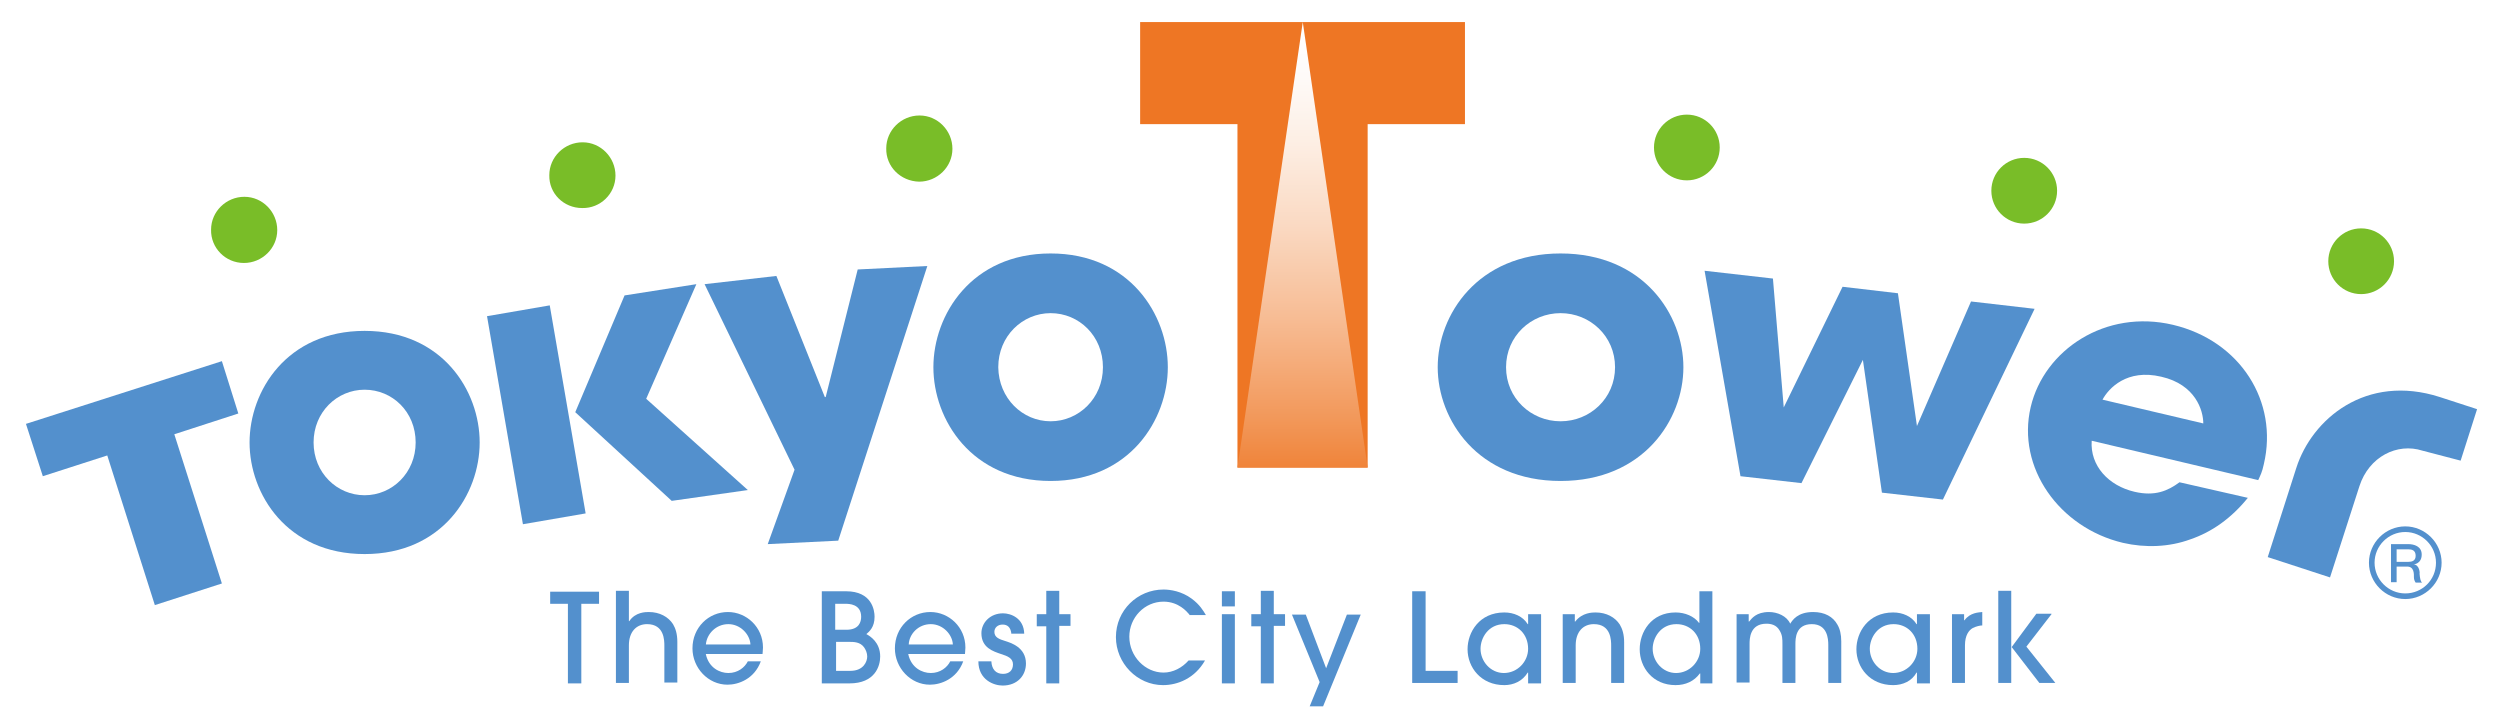
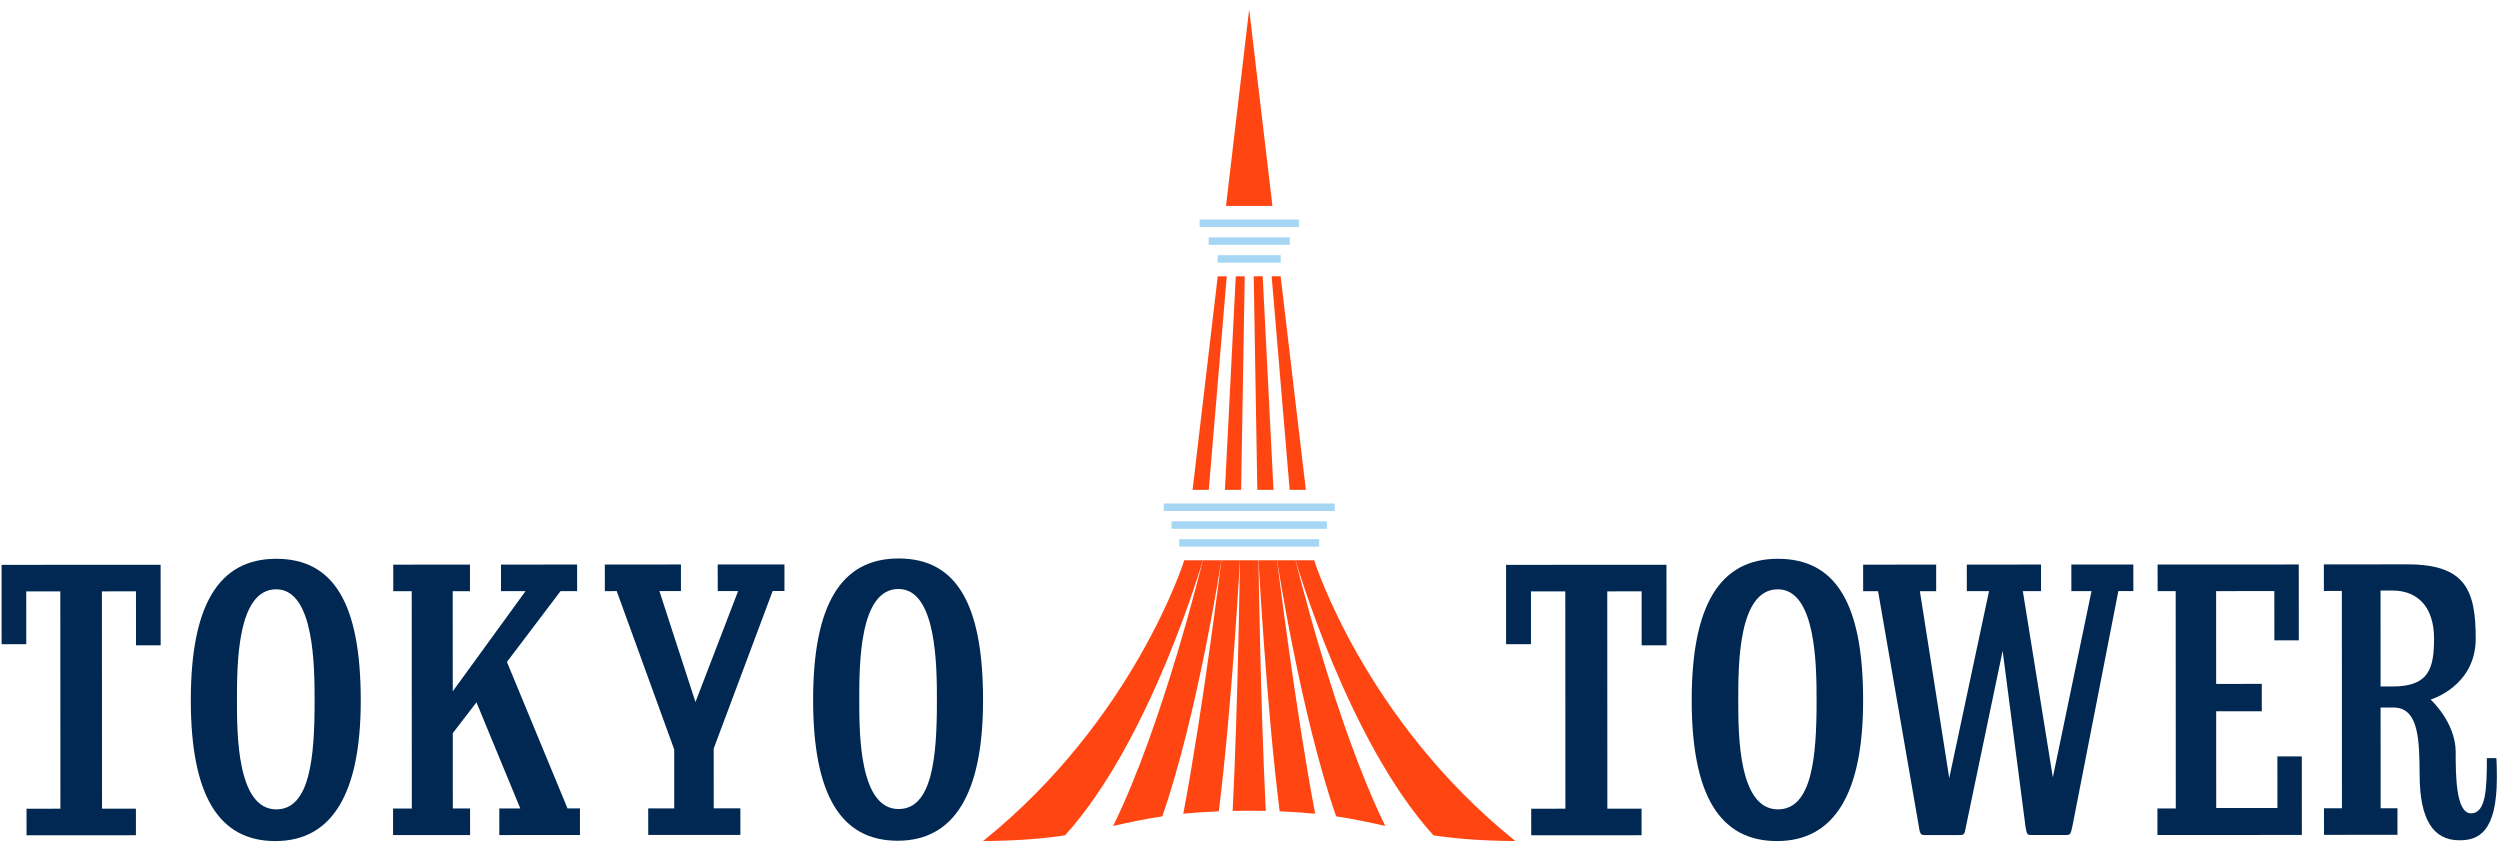
- <svg xmlns="http://www.w3.org/2000/svg" version="1.1" id="レイヤー_1" x="0px" y="0px" viewBox="0 0 578 163.3" style="enable-background:new 0 0 578 163.3;" xml:space="preserve">
-   <style type="text/css">
- 	.st0{fill:#5390CD;}
- 	.st1{fill:#EE7624;}
- 	.st2{fill:url(#SVGID_1_);}
- 	.st3{fill:#79BD28;}
- </style>
+ <svg xmlns="http://www.w3.org/2000/svg" xmlns:xlink="http://www.w3.org/1999/xlink" version="1.1" x="0px" y="0px" width="710px" height="239px" viewBox="249 316 710 239" enable-background="new 249 316 710 239" xml:space="preserve">
+   <defs>
+ </defs>
  <g>
-     <g>
-       <path class="st0" d="M556.1,137.2c-3.9,0-7.1-3.2-7.1-7.1c0-3.9,3.2-7.1,7.1-7.1c3.9,0,7.1,3.2,7.1,7.1    C563.2,134.1,560,137.2,556.1,137.2v1.3c4.6,0,8.4-3.8,8.4-8.4c0-4.6-3.8-8.4-8.4-8.4c-4.6,0-8.4,3.8-8.4,8.4    c0,4.6,3.8,8.4,8.4,8.4V137.2z" />
-       <path class="st0" d="M443.2,98.5l12.5-28.8l14.7,1.7l-21.2,44.1l-14.1-1.6l-4.4-30.7l0,0l-14.2,28.5l-14.1-1.6l-8.3-47.5l15.8,1.8    l2.5,29.8L426,66.3l12.8,1.5L443.2,98.5z" />
-       <path class="st0" d="M360.8,58.6c19.2,0,28.4,14.2,28.4,26.3c0,12.1-9.2,26.3-28.4,26.3c-19.2,0-28.4-14.2-28.4-26.3    C332.4,72.8,341.6,58.6,360.8,58.6z M360.8,97.4c6.8,0,12.6-5.3,12.6-12.5c0-7.2-5.8-12.5-12.6-12.5c-6.8,0-12.6,5.3-12.6,12.5    C348.2,92.1,354,97.4,360.8,97.4z" />
-       <path class="st0" d="M242.9,58.6c18.3,0,27.1,14.2,27.1,26.3c0,12.1-8.8,26.3-27.1,26.3c-18.3,0-27.1-14.2-27.1-26.3    C215.8,72.8,224.6,58.6,242.9,58.6z M242.9,97.4c6.5,0,12.1-5.3,12.1-12.5c0-7.2-5.5-12.5-12.1-12.5c-6.5,0-12.1,5.3-12.1,12.5    C230.9,92.1,236.4,97.4,242.9,97.4z" />
-       <path class="st0" d="M519.7,115.1c-3.8,4.7-8.3,7.9-13.3,9.6c-4.9,1.8-10.4,2-15.6,0.8c-14.7-3.5-24.6-17.4-21.3-31.4    c3.1-13.2,17.3-22.7,32.9-19c15.6,3.7,24.4,17.8,21,32.2c-0.4,1.9-0.8,2.6-1.3,3.7l-38.5-9.1c-0.4,5.8,3.9,10.4,9.9,11.8    c4.7,1.1,7.7-0.2,10.4-2.2L519.7,115.1z M509.4,97.9c0-3-1.8-9-9.7-10.8c-8-1.9-12.2,2.7-13.6,5.3L509.4,97.9z" />
-       <path class="st0" d="M560.1,104.2c-5.9-1.9-12.4,1.4-14.6,8.2l-6.8,21.1l-14.4-4.7l6.6-20.6c3.6-11.3,16.1-21.9,33.2-16.4l8.6,2.8    l-3.8,11.9L560.1,104.2z" />
-       <path class="st0" d="M135.4,118.7l-14.5,2.5l-8.3-48.1l14.5-2.5L135.4,118.7z" />
-       <path class="st0" d="M84.3,76.5c18,0,26.6,13.9,26.6,25.8c0,11.9-8.6,25.8-26.6,25.8c-18,0-26.6-13.9-26.6-25.8    C57.7,90.4,66.3,76.5,84.3,76.5z M84.3,114.5c6.4,0,11.8-5.2,11.8-12.2c0-7.1-5.4-12.2-11.8-12.2c-6.4,0-11.8,5.2-11.8,12.2    C72.5,109.3,77.9,114.5,84.3,114.5z" />
-       <path class="st0" d="M214.4,61.5l-20.6,63.5l-16.3,0.8l6.2-17.2l-20.8-42.9l16.6-1.9l11.2,28l0.2,0l7.4-29.5L214.4,61.5z" />
-       <polygon class="st0" points="35.8,139.9 24.8,105.3 9.9,110.1 6,98 51.3,83.5 55.1,95.6 40.3,100.4 51.3,134.9   " />
-       <path class="st0" d="M558,130.5c0,0,1.9-0.1,1.9-2.3c0-1.9-1.8-2.4-3.1-2.4h-4v8.8h1.3V127h2.7c0.8,0,1.7,0.2,1.7,1.5    c0,1.2-0.9,1.4-1.7,1.4H554v1.1h2.4c1.8-0.1,1.7,1.7,1.7,2.5c0,0.5,0.2,0.9,0.4,1.2h1.5c-0.4-0.3-0.5-1-0.6-2.1    C559.5,132.6,559.4,130.5,558,130.5z" />
-       <polygon class="st0" points="149.4,92.2 161,65.7 144.4,68.3 133,95.3 155.3,115.8 172.9,113.3   " />
-     </g>
-     <polygon class="st1" points="316.2,108.1 316.2,28.7 338.7,28.7 338.7,5.1 263.6,5.1 263.6,28.7 286.1,28.7 286.1,108.1  " />
-     <linearGradient id="SVGID_1_" gradientUnits="userSpaceOnUse" x1="301.151" y1="7.226" x2="301.151" y2="115.891">
-       <stop offset="0" style="stop-color:#FFFFFF" />
-       <stop offset="9.665875e-02" style="stop-color:#FEFAF8" />
-       <stop offset="0.241" style="stop-color:#FDEEE3" />
-       <stop offset="0.414" style="stop-color:#FAD9C2" />
-       <stop offset="0.611" style="stop-color:#F7BC94" />
-       <stop offset="0.824" style="stop-color:#F2985A" />
-       <stop offset="1" style="stop-color:#EE7624" />
-     </linearGradient>
-     <polygon class="st2" points="301.2,5.1 316.2,108.1 286.1,108.1 301.2,5.1  " />
-     <g>
-       <g>
-         <path class="st3" d="M48.8,53.1c0-4.2,3.5-7.6,7.7-7.6c4.2,0,7.6,3.5,7.6,7.7c0,4.2-3.5,7.6-7.7,7.6     C52.1,60.8,48.7,57.3,48.8,53.1z" />
-         <path class="st3" d="M127,40.5c0-4.2,3.5-7.6,7.7-7.6c4.2,0,7.6,3.5,7.6,7.7c0,4.2-3.5,7.6-7.7,7.5     C130.3,48.1,126.9,44.7,127,40.5z" />
-         <path class="st3" d="M204.9,34.3c0-4.2,3.5-7.6,7.7-7.6c4.2,0,7.6,3.5,7.6,7.7c0,4.2-3.5,7.6-7.7,7.6     C208.2,41.9,204.8,38.5,204.9,34.3z" />
-       </g>
-       <g>
-         <path class="st3" d="M382.4,34.1c0-4.2,3.4-7.6,7.6-7.6c4.2,0,7.6,3.4,7.6,7.6c0,4.2-3.4,7.6-7.6,7.6     C385.8,41.7,382.4,38.3,382.4,34.1z" />
-         <path class="st3" d="M460.4,44.1c0-4.2,3.4-7.6,7.6-7.6c4.2,0,7.6,3.4,7.6,7.6c0,4.2-3.4,7.6-7.6,7.6     C463.8,51.7,460.4,48.3,460.4,44.1z" />
-         <path class="st3" d="M538.3,60.4c0-4.2,3.4-7.6,7.6-7.6c4.2,0,7.6,3.4,7.6,7.6c0,4.2-3.4,7.6-7.6,7.6     C541.7,68,538.3,64.6,538.3,60.4z" />
-       </g>
-     </g>
-     <g>
-       <path class="st0" d="M131.3,158v-18.4h-4.1v-2.8h11.3v2.8h-4.1V158H131.3z" />
-       <path class="st0" d="M153.6,158v-8.7c0-1.2,0-5-4-5c-2.5,0-4.2,1.8-4.2,4.9v8.7h-3v-21.3h3v7h0.1c1.4-2.1,3.8-2.1,4.5-2.1    c2.5,0,4.5,1.1,5.6,2.8c0.6,1,1,2.3,1,4.1v9.4H153.6z" />
-       <path class="st0" d="M163.2,151.3c0.7,3.1,3.2,4.3,5.2,4.3c2.2,0,3.8-1.3,4.5-2.7h3c-1.5,4.1-5.2,5.4-7.7,5.4    c-4.5,0-8.1-3.9-8.1-8.4c0-4.8,3.7-8.4,8.2-8.4c4.3,0,8.1,3.5,8.1,8.2c0,0.5-0.1,1.3-0.1,1.5H163.2z M173.5,149    c-0.1-2.3-2.3-4.7-5.1-4.7c-2.9,0-5,2.3-5.2,4.7H173.5z" />
-       <path class="st0" d="M190.1,136.7h5.5c6,0,6.6,4.4,6.6,5.9c0,2.4-1.2,3.4-1.9,4c0.9,0.5,3.2,1.9,3.2,5.2c0,2.2-1.2,6.2-7.1,6.2    h-6.4V136.7z M193.2,145.6h2.5c2.9,0,3.4-1.8,3.4-3c0-3-2.9-3-3.6-3h-2.4V145.6z M193.2,155.1h3.4c3.1,0,3.9-2.2,3.9-3.3    c0-0.8-0.3-1.5-0.7-2.1c-0.9-1.3-2.4-1.3-3.5-1.3h-3V155.1z" />
-       <path class="st0" d="M210,151.3c0.7,3.1,3.2,4.3,5.2,4.3c2.2,0,3.8-1.3,4.5-2.7h3c-1.5,4.1-5.2,5.4-7.7,5.4    c-4.5,0-8.1-3.9-8.1-8.4c0-4.8,3.7-8.4,8.2-8.4c4.3,0,8.1,3.5,8.1,8.2c0,0.5-0.1,1.3-0.1,1.5H210z M220.3,149    c-0.1-2.3-2.3-4.7-5.1-4.7c-2.9,0-5,2.3-5.1,4.7H220.3z" />
-       <path class="st0" d="M233.8,146.3c-0.2-1.3-0.9-1.9-2-1.9c-1.1,0-1.9,0.7-1.9,1.7c0,1.3,1.2,1.7,2.5,2.1c1.2,0.4,4.8,1.4,4.8,5.2    c0,2.8-2,5.1-5.4,5.1c-2,0-5.6-1.3-5.6-5.6h3c0.1,1.8,1,2.9,2.7,2.9c1.4,0,2.3-0.8,2.3-2.2c0-1.4-1.2-1.9-2.8-2.4    c-1.7-0.6-4.5-1.4-4.5-4.8c0-2.4,2-4.6,5-4.6c1.8,0,4.8,1.1,4.9,4.7H233.8z" />
-       <path class="st0" d="M244.9,158h-3v-13.2h-2.2V142h2.2v-5.4h3v5.4h2.6v2.7h-2.6V158z" />
-       <path class="st0" d="M275,142.1c-0.6-0.7-2.5-3-6-3c-4.4,0-7.9,3.7-7.9,8.1c0,4.6,3.7,8.3,7.9,8.3c2.2,0,4.3-1.1,5.8-2.8h3.8    c-2.4,4.2-6.4,5.7-9.7,5.7c-6,0-10.9-5.1-10.9-11.1c0-6.2,5-11,11-11c1.6,0,4.2,0.4,6.5,2.1c1.9,1.4,2.7,2.8,3.3,3.8H275z" />
-       <path class="st0" d="M285.5,140.2h-3v-3.5h3V140.2z M285.5,158h-3V142h3V158z" />
-       <path class="st0" d="M294.5,158h-3v-13.2h-2.2V142h2.2v-5.4h3v5.4h2.6v2.7h-2.6V158z" />
-       <path class="st0" d="M305.9,163.3h-3.1l2.3-5.6l-6.4-15.6h3.2l4.7,12.4l4.8-12.4h3.2L305.9,163.3z" />
-       <path class="st0" d="M326.5,158v-21.3h3.1v18.4h7.4v2.8H326.5z" />
-       <path class="st0" d="M353.3,158v-2.5h-0.1c-1.2,2-3.3,2.9-5.4,2.9c-5.4,0-8.5-4.1-8.5-8.3c0-3.9,2.7-8.5,8.5-8.5    c2.2,0,4.3,0.9,5.4,2.7h0.1V142h3V158H353.3z M347.8,144.3c-3.7,0-5.5,3.2-5.5,5.7c0,2.9,2.3,5.6,5.4,5.6c3.1,0,5.6-2.6,5.6-5.6    C353.3,146.6,350.9,144.3,347.8,144.3z" />
-       <path class="st0" d="M372.5,158v-8.7c0-1.2,0-5-4-5c-2.5,0-4.2,1.8-4.2,4.9v8.7h-3V142h2.8v1.7h0.1c1.6-2.1,4-2.1,4.7-2.1    c2.5,0,4.5,1.1,5.6,2.8c0.6,1,1,2.3,1,4.1v9.4H372.5z" />
-       <path class="st0" d="M393.1,158v-2.3h-0.1c-1.3,1.8-3.3,2.7-5.6,2.7c-5.3,0-8.3-4.1-8.3-8.3c0-3.9,2.6-8.5,8.3-8.5    c2.2,0,4.3,0.9,5.4,2.4h0.1v-7.3h3V158H393.1z M387.6,144.3c-3.7,0-5.5,3.2-5.5,5.7c0,2.9,2.3,5.6,5.4,5.6c3.1,0,5.6-2.6,5.6-5.6    C393.1,146.6,390.7,144.3,387.6,144.3z" />
-       <path class="st0" d="M422.7,158v-8.9c0-1.4-0.2-4.8-3.8-4.8c-3.8,0-3.8,3.4-3.8,4.7v8.9h-3v-8.9c0-1.3,0-2.2-0.7-3.3    c-0.7-1.2-1.9-1.5-3-1.5c-3.9,0-3.9,3.6-3.9,4.7v8.9h-3V142h2.8v1.7h0.1c0.6-0.7,1.6-2.2,4.6-2.2c1.9,0,4.1,0.9,4.9,2.7    c0.5-0.8,1.7-2.7,5.3-2.7c2.7,0,4.6,1.1,5.6,2.9c0.6,1,0.9,2.3,0.9,3.9v9.6H422.7z" />
-       <path class="st0" d="M443.2,158v-2.5h-0.1c-1.1,2-3.2,2.9-5.4,2.9c-5.4,0-8.5-4.1-8.5-8.3c0-3.9,2.7-8.5,8.5-8.5    c2.2,0,4.3,0.9,5.4,2.7h0.1V142h3V158H443.2z M437.8,144.3c-3.7,0-5.5,3.2-5.5,5.7c0,2.9,2.3,5.6,5.4,5.6c3.1,0,5.6-2.6,5.6-5.6    C443.3,146.6,440.9,144.3,437.8,144.3z" />
-       <path class="st0" d="M451.3,158V142h2.8v1.4h0.1c1.3-1.8,3.3-1.8,4.1-1.9v3.1c-0.5,0-1.4,0.2-2.2,0.6c-0.9,0.5-1.8,1.7-1.8,4v8.7    H451.3z" />
-       <path class="st0" d="M474.3,142l-5.8,7.5l6.7,8.4h-3.7l-6.4-8.3h-0.1v8.3h-3v-21.3h3v13h0.1l5.7-7.7H474.3z" />
-     </g>
+     <defs>
+       <rect id="SVGID_1_" width="1207.559" height="858.898" />
+     </defs>
+     <clipPath id="SVGID_2_">
+       <use xlink:href="#SVGID_1_" overflow="visible" />
+     </clipPath>
+     <path clip-path="url(#SVGID_2_)" fill="#002852" d="M256.537,553.221l-0.007-7.546l9.626-0.005l-0.028-61.716l-9.675,0.005   l0.008,14.994c0,0-6.968,0.003-7.001,0.003l-0.011-22.537l45.164-0.025l0.013,22.875c0,0-6.968,0.004-7,0.002   c0-0.008-0.008-15.327-0.008-15.327l-9.674,0.005l0.029,61.716l9.626-0.005l0.004,7.545L256.537,553.221z" />
+     <path clip-path="url(#SVGID_2_)" fill="#002852" d="M327.213,554.863c-16.152,0.009-24.009-13.063-24.022-39.959   c-0.013-27.046,7.917-40.197,24.242-40.206c16.374-0.008,24.007,12.759,24.021,40.181   C351.465,541.402,343.309,554.855,327.213,554.863 M327.437,483.362c-11.155,0.006-11.145,21.454-11.141,31.76   c0.005,9.199,0.015,30.746,11.17,30.74c9.575-0.004,10.889-14.783,10.881-30.752C338.343,505.608,338.333,483.357,327.437,483.362" />
+     <polygon clip-path="url(#SVGID_2_)" fill="#002852" points="390.807,553.151 390.799,545.605 396.762,545.602 384.316,515.458    377.59,524.218 377.601,545.612 382.5,545.609 382.504,553.156 360.632,553.167 360.627,545.622 365.958,545.619 365.928,483.901    360.689,483.904 360.681,476.359 382.468,476.347 382.471,483.893 377.572,483.896 377.585,512.327 398.252,483.885    391.286,483.888 391.282,476.342 412.898,476.332 412.901,483.877 408.193,483.88 392.967,503.988 410.178,545.595    413.704,545.593 413.708,553.139  " />
+     <polygon clip-path="url(#SVGID_2_)" fill="#002852" points="433.1,553.128 433.092,545.583 440.484,545.579 440.476,528.841    424.147,483.872 420.775,483.874 420.768,476.327 442.384,476.316 442.387,483.862 436.27,483.865 446.513,515.388 458.63,483.854    452.838,483.857 452.83,476.311 471.782,476.3 471.785,483.847 468.436,483.848 451.691,528.586 451.7,545.573 459.264,545.569    459.268,553.115  " />
+     <path clip-path="url(#SVGID_2_)" fill="#002852" d="M503.948,554.77c-16.151,0.009-24.008-13.063-24.021-39.959   c-0.013-27.046,7.917-40.197,24.241-40.206c16.375-0.008,24.008,12.759,24.021,40.181   C528.202,541.309,520.045,554.762,503.948,554.77 M504.173,483.269c-11.155,0.006-11.146,21.454-11.141,31.76   c0.004,9.2,0.015,30.746,11.17,30.74c9.575-0.004,10.889-14.783,10.881-30.752C515.079,505.515,515.069,483.264,504.173,483.269" />
+     <rect x="579.508" y="458.996" clip-path="url(#SVGID_2_)" fill="#A5D6F3" width="48.542" height="2.114" />
+     <rect x="583.922" y="469.12" clip-path="url(#SVGID_2_)" fill="#A5D6F3" width="39.714" height="2.114" />
+     <rect x="581.715" y="464.058" clip-path="url(#SVGID_2_)" fill="#A5D6F3" width="44.128" height="2.114" />
+     <rect x="594.841" y="388.477" clip-path="url(#SVGID_2_)" fill="#A5D6F3" width="17.876" height="2.115" />
+     <polygon clip-path="url(#SVGID_2_)" fill="#FF4612" points="603.764,318.636 597.185,374.477 610.373,374.477  " />
+     <rect x="589.682" y="378.354" clip-path="url(#SVGID_2_)" fill="#A5D6F3" width="28.196" height="2.114" />
+     <rect x="592.261" y="383.416" clip-path="url(#SVGID_2_)" fill="#A5D6F3" width="23.036" height="2.114" />
+     <path clip-path="url(#SVGID_2_)" fill="#FF4612" d="M585.339,475.11c0,0-14.188,45.236-57.15,79.747   c9.886-0.063,17.19-0.705,23.28-1.615c24.451-27.021,39.139-78.132,39.139-78.132H585.339z" />
+     <path clip-path="url(#SVGID_2_)" fill="#FF4612" d="M590.608,475.11c0,0-11.272,46.618-25.471,75.458   c4.357-0.973,8.718-1.944,13.957-2.722c10.066-28.954,16.783-72.736,16.783-72.736H590.608z" />
+     <path clip-path="url(#SVGID_2_)" fill="#FF4612" d="M595.876,475.11c0,0-5.102,41.804-10.828,71.994   c3.016-0.308,6.349-0.546,10.09-0.691c3.768-30.035,6.007-71.303,6.007-71.303H595.876z" />
+     <path clip-path="url(#SVGID_2_)" fill="#FF4612" d="M679.37,554.857c-42.963-34.51-57.15-79.747-57.15-79.747h-5.269   c0,0,14.688,51.111,39.139,78.131C662.18,554.153,669.483,554.793,679.37,554.857" />
+     <path clip-path="url(#SVGID_2_)" fill="#FF4612" d="M611.683,475.11c0,0,6.717,43.782,16.782,72.736   c5.238,0.777,9.601,1.749,13.957,2.722c-14.198-28.84-25.471-75.458-25.471-75.458H611.683z" />
+     <path clip-path="url(#SVGID_2_)" fill="#FF4612" d="M606.414,475.11c0,0,2.237,41.268,6.007,71.303   c3.741,0.146,7.074,0.384,10.09,0.692c-5.727-30.19-10.828-71.995-10.828-71.995H606.414z" />
+     <path clip-path="url(#SVGID_2_)" fill="#FF4612" d="M606.414,475.11h-2.634h-2.635c0,0-0.527,40.034-2.069,71.188   c1.51-0.031,3.06-0.052,4.703-0.052h0.001c1.644,0,3.194,0.021,4.703,0.052C606.94,515.144,606.414,475.11,606.414,475.11" />
+     <polygon clip-path="url(#SVGID_2_)" fill="#FF4612" points="601.48,455.12 602.504,394.471 599.954,394.471 596.884,455.12  " />
+     <polygon clip-path="url(#SVGID_2_)" fill="#FF4612" points="597.402,394.471 594.835,394.471 587.693,455.117 592.289,455.124  " />
+     <polygon clip-path="url(#SVGID_2_)" fill="#FF4612" points="606.076,455.12 605.055,394.471 607.605,394.467 610.672,455.117  " />
+     <polygon clip-path="url(#SVGID_2_)" fill="#FF4612" points="610.149,394.467 612.7,394.467 619.862,455.117 615.262,455.117  " />
+     <path clip-path="url(#SVGID_2_)" fill="#002852" d="M683.87,553.221l-0.009-7.546l9.712-0.005l-0.029-61.716l-9.758,0.005   l0.007,14.994c0,0-7.028,0.004-7.063,0.004l-0.01-22.537l45.556-0.026l0.014,22.875c0,0-7.028,0.004-7.063,0.002   c0-0.007-0.006-15.327-0.006-15.327l-9.759,0.005l0.029,61.716l9.711-0.005l0.003,7.546L683.87,553.221z" />
+     <path clip-path="url(#SVGID_2_)" fill="#002852" d="M753.676,554.863c-16.293,0.009-24.218-13.063-24.23-39.959   c-0.014-27.046,7.985-40.197,24.452-40.206c16.518-0.008,24.217,12.759,24.229,40.181   C778.139,541.402,769.913,554.855,753.676,554.863 M753.902,483.362c-11.252,0.006-11.242,21.454-11.237,31.76   c0.005,9.2,0.014,30.746,11.266,30.74c9.659-0.004,10.984-14.784,10.978-30.752C764.903,505.608,764.892,483.356,753.902,483.362" />
+     <path clip-path="url(#SVGID_2_)" fill="#002852" d="M826.036,553.142c-1.193,0-1.408,0-1.782-2.293l-6.503-50.008L807.3,550.885   c-0.418,2.268-0.418,2.268-2.305,2.269l-9.248,0.005c-1.104,0.001-1.469-0.103-1.762-2.273l-11.612-66.981l-4.237,0.002   l-0.007-7.546l20.742-0.012l0.003,7.546l-4.627,0.002l8.339,53.084l11.298-53.094l-6.307,0.004l-0.009-7.546l21.082-0.012   l0.003,7.546l-5.171,0.003l8.527,52.895l10.981-52.904l-5.722,0.003l-0.005-7.546l17.604-0.009l0.003,7.546l-4.257,0.002   l-13.013,66.593c-0.563,2.676-0.646,2.676-2.063,2.677L826.036,553.142z" />
+     <polygon clip-path="url(#SVGID_2_)" fill="#002852" points="861.718,553.145 861.709,545.599 866.926,545.596 866.896,483.88    861.768,483.883 861.76,476.337 901.85,476.316 901.86,497.848 894.923,497.852 894.913,483.867 878.377,483.875 878.391,510.232    891.346,510.225 891.352,517.996 878.395,518.002 878.406,545.478 895.785,545.469 895.779,530.811 902.714,530.808    902.727,553.125  " />
+     <path clip-path="url(#SVGID_2_)" fill="#002852" d="M947.479,554.643c-7.536,0.005-11.233-6.015-11.306-18.398   c-0.073-9.708-0.144-18.869-6.939-19.296l-4.146-0.002l0.014,28.595l4.775-0.002l0.004,7.546l-20.865,0.01l-0.006-7.546   l5.104-0.002l-0.027-61.716l-5.104,0.003l-0.004-7.546l23.729-0.013c16.538-0.009,19.392,7.423,19.398,21.05   c0.005,13.626-12.81,17.35-12.81,17.35s6.978,6.306,7.118,14.675c0.004,6.668,0.009,17.636,4.353,17.633   c4.29-0.002,4.496-7.127,4.502-15.668l2.7-0.001c0.097,1.229,0.139,2.905,0.14,5.508   C958.117,552.521,952.739,554.641,947.479,554.643 M925.086,510.966l3.354-0.002c10.299-0.005,11.833-4.966,11.83-13.633   c-0.004-8.667-4.396-13.624-11.842-13.62l-3.356,0.002L925.086,510.966z" />
  </g>
+   <rect id="_x3C_スライス_x3E__1_" x="249" y="315.898" fill="none" width="710" height="239" />
</svg>
